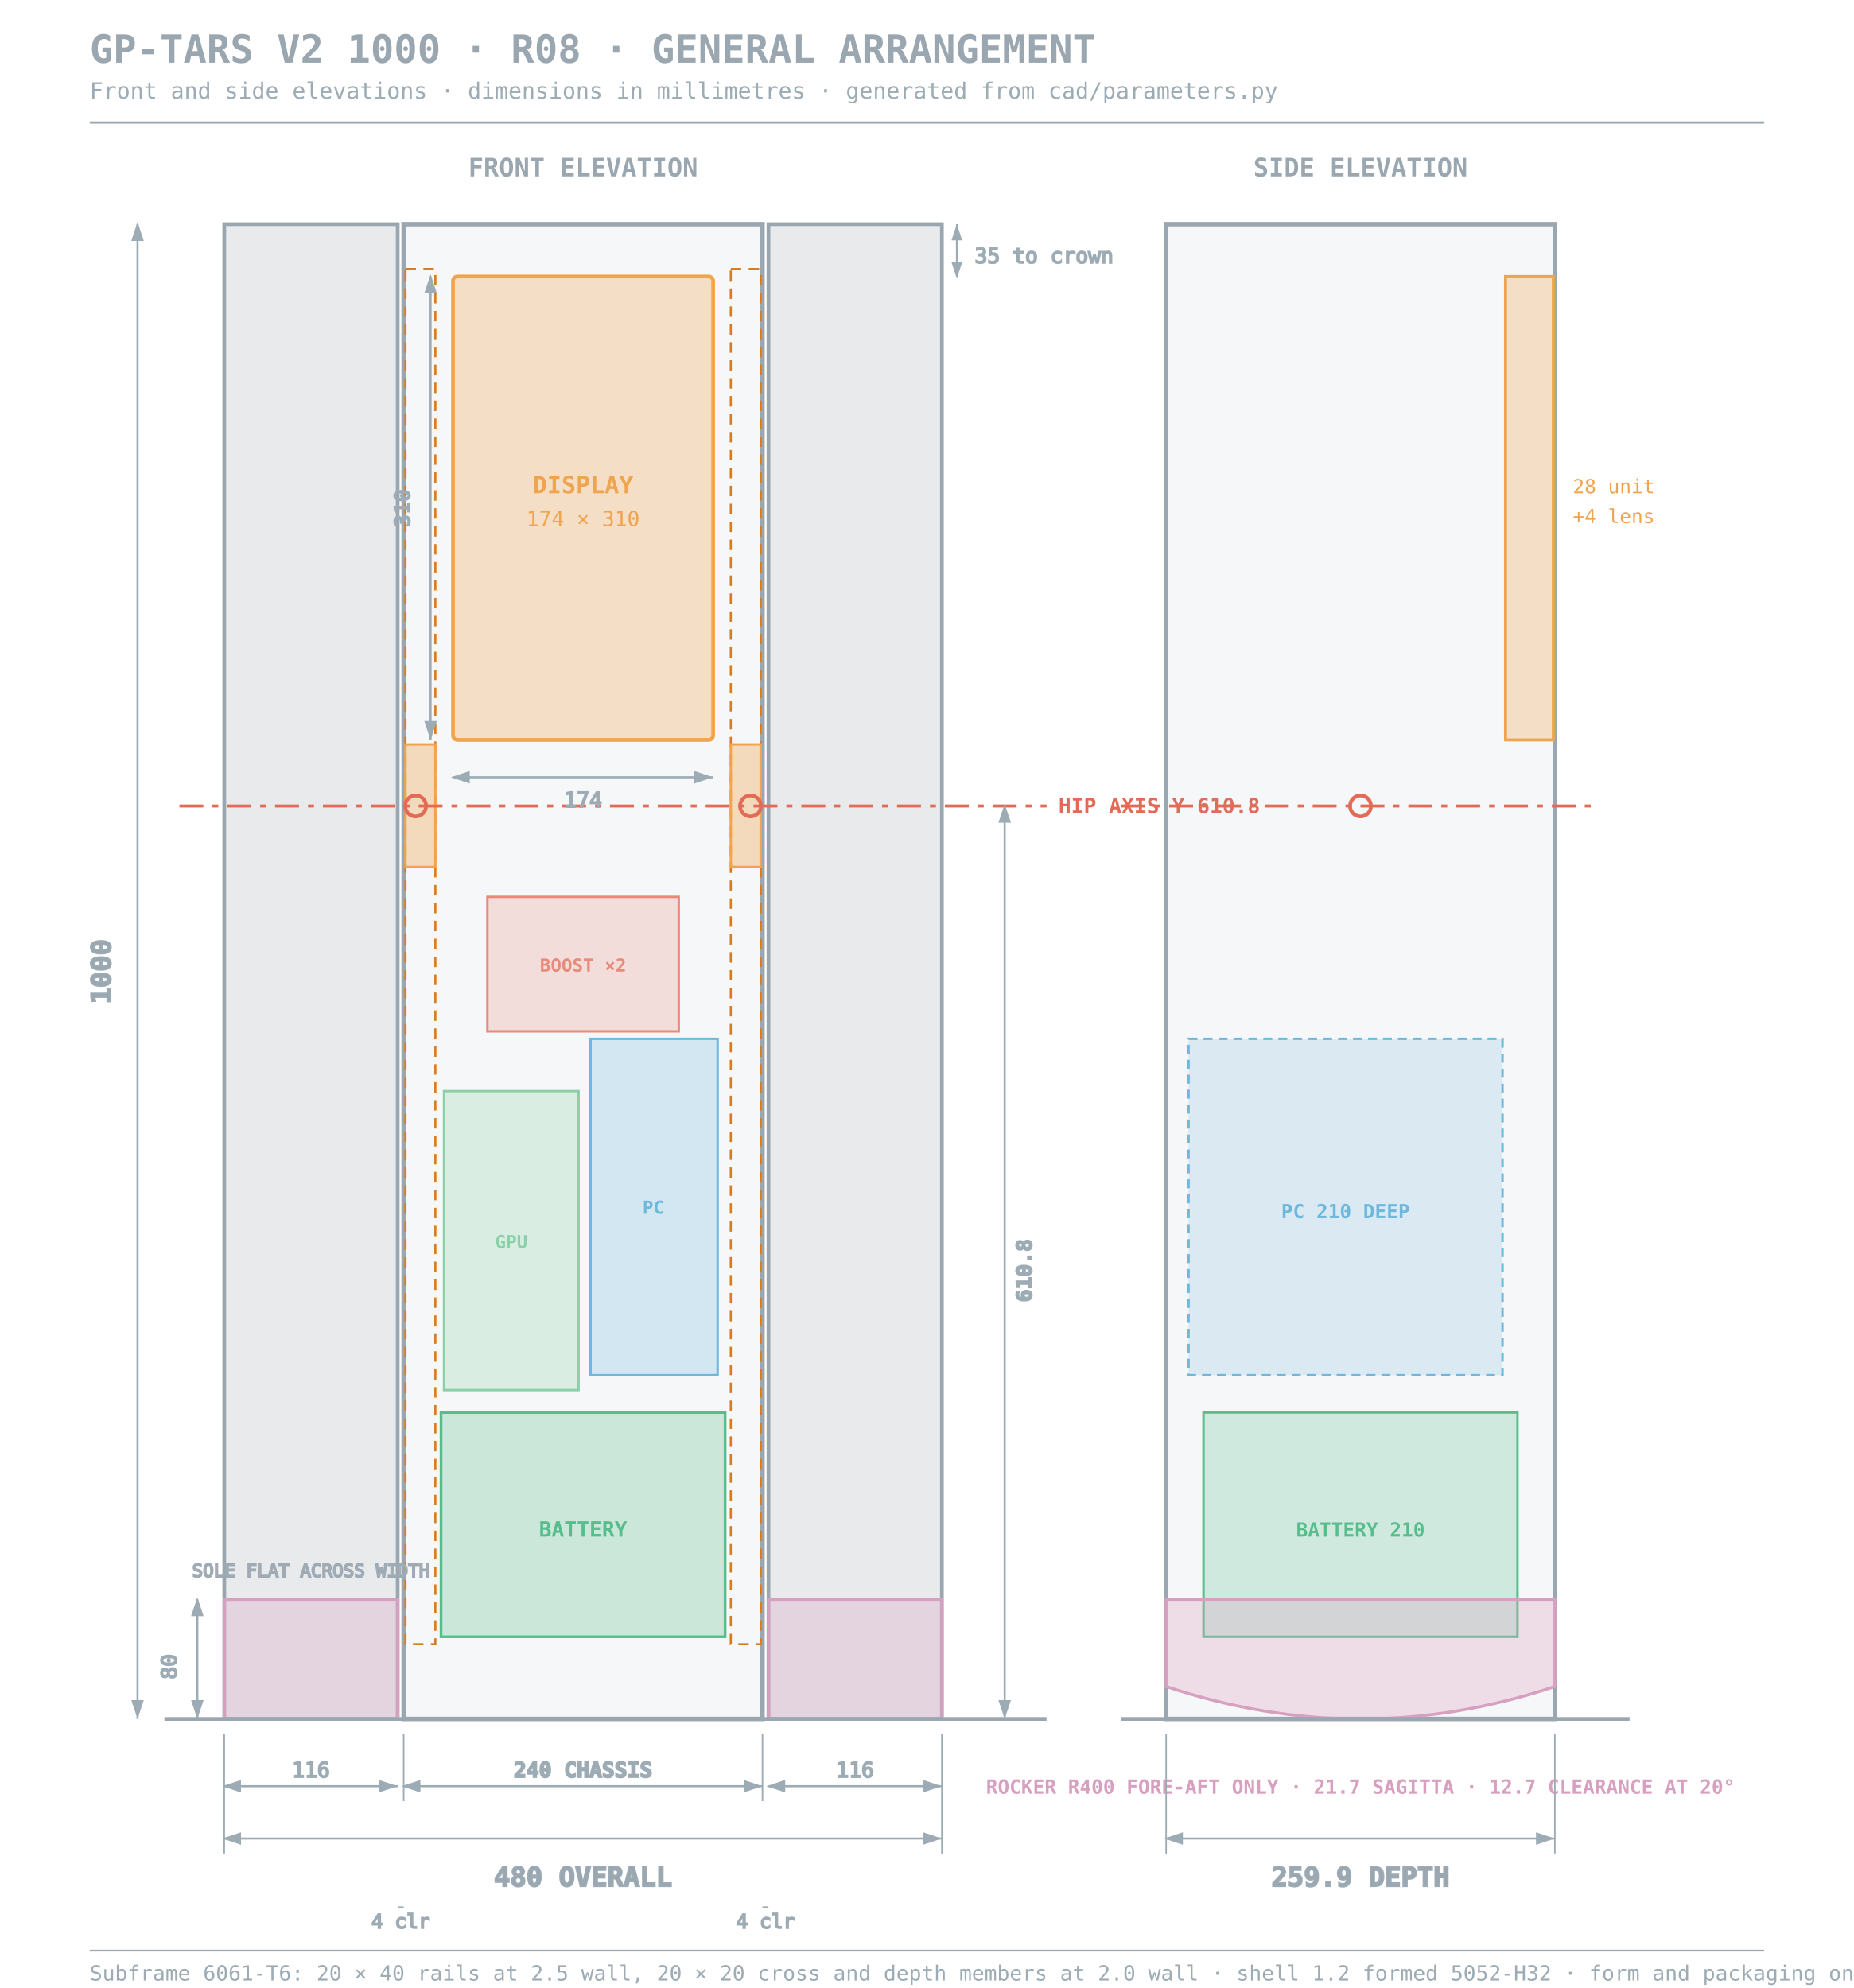
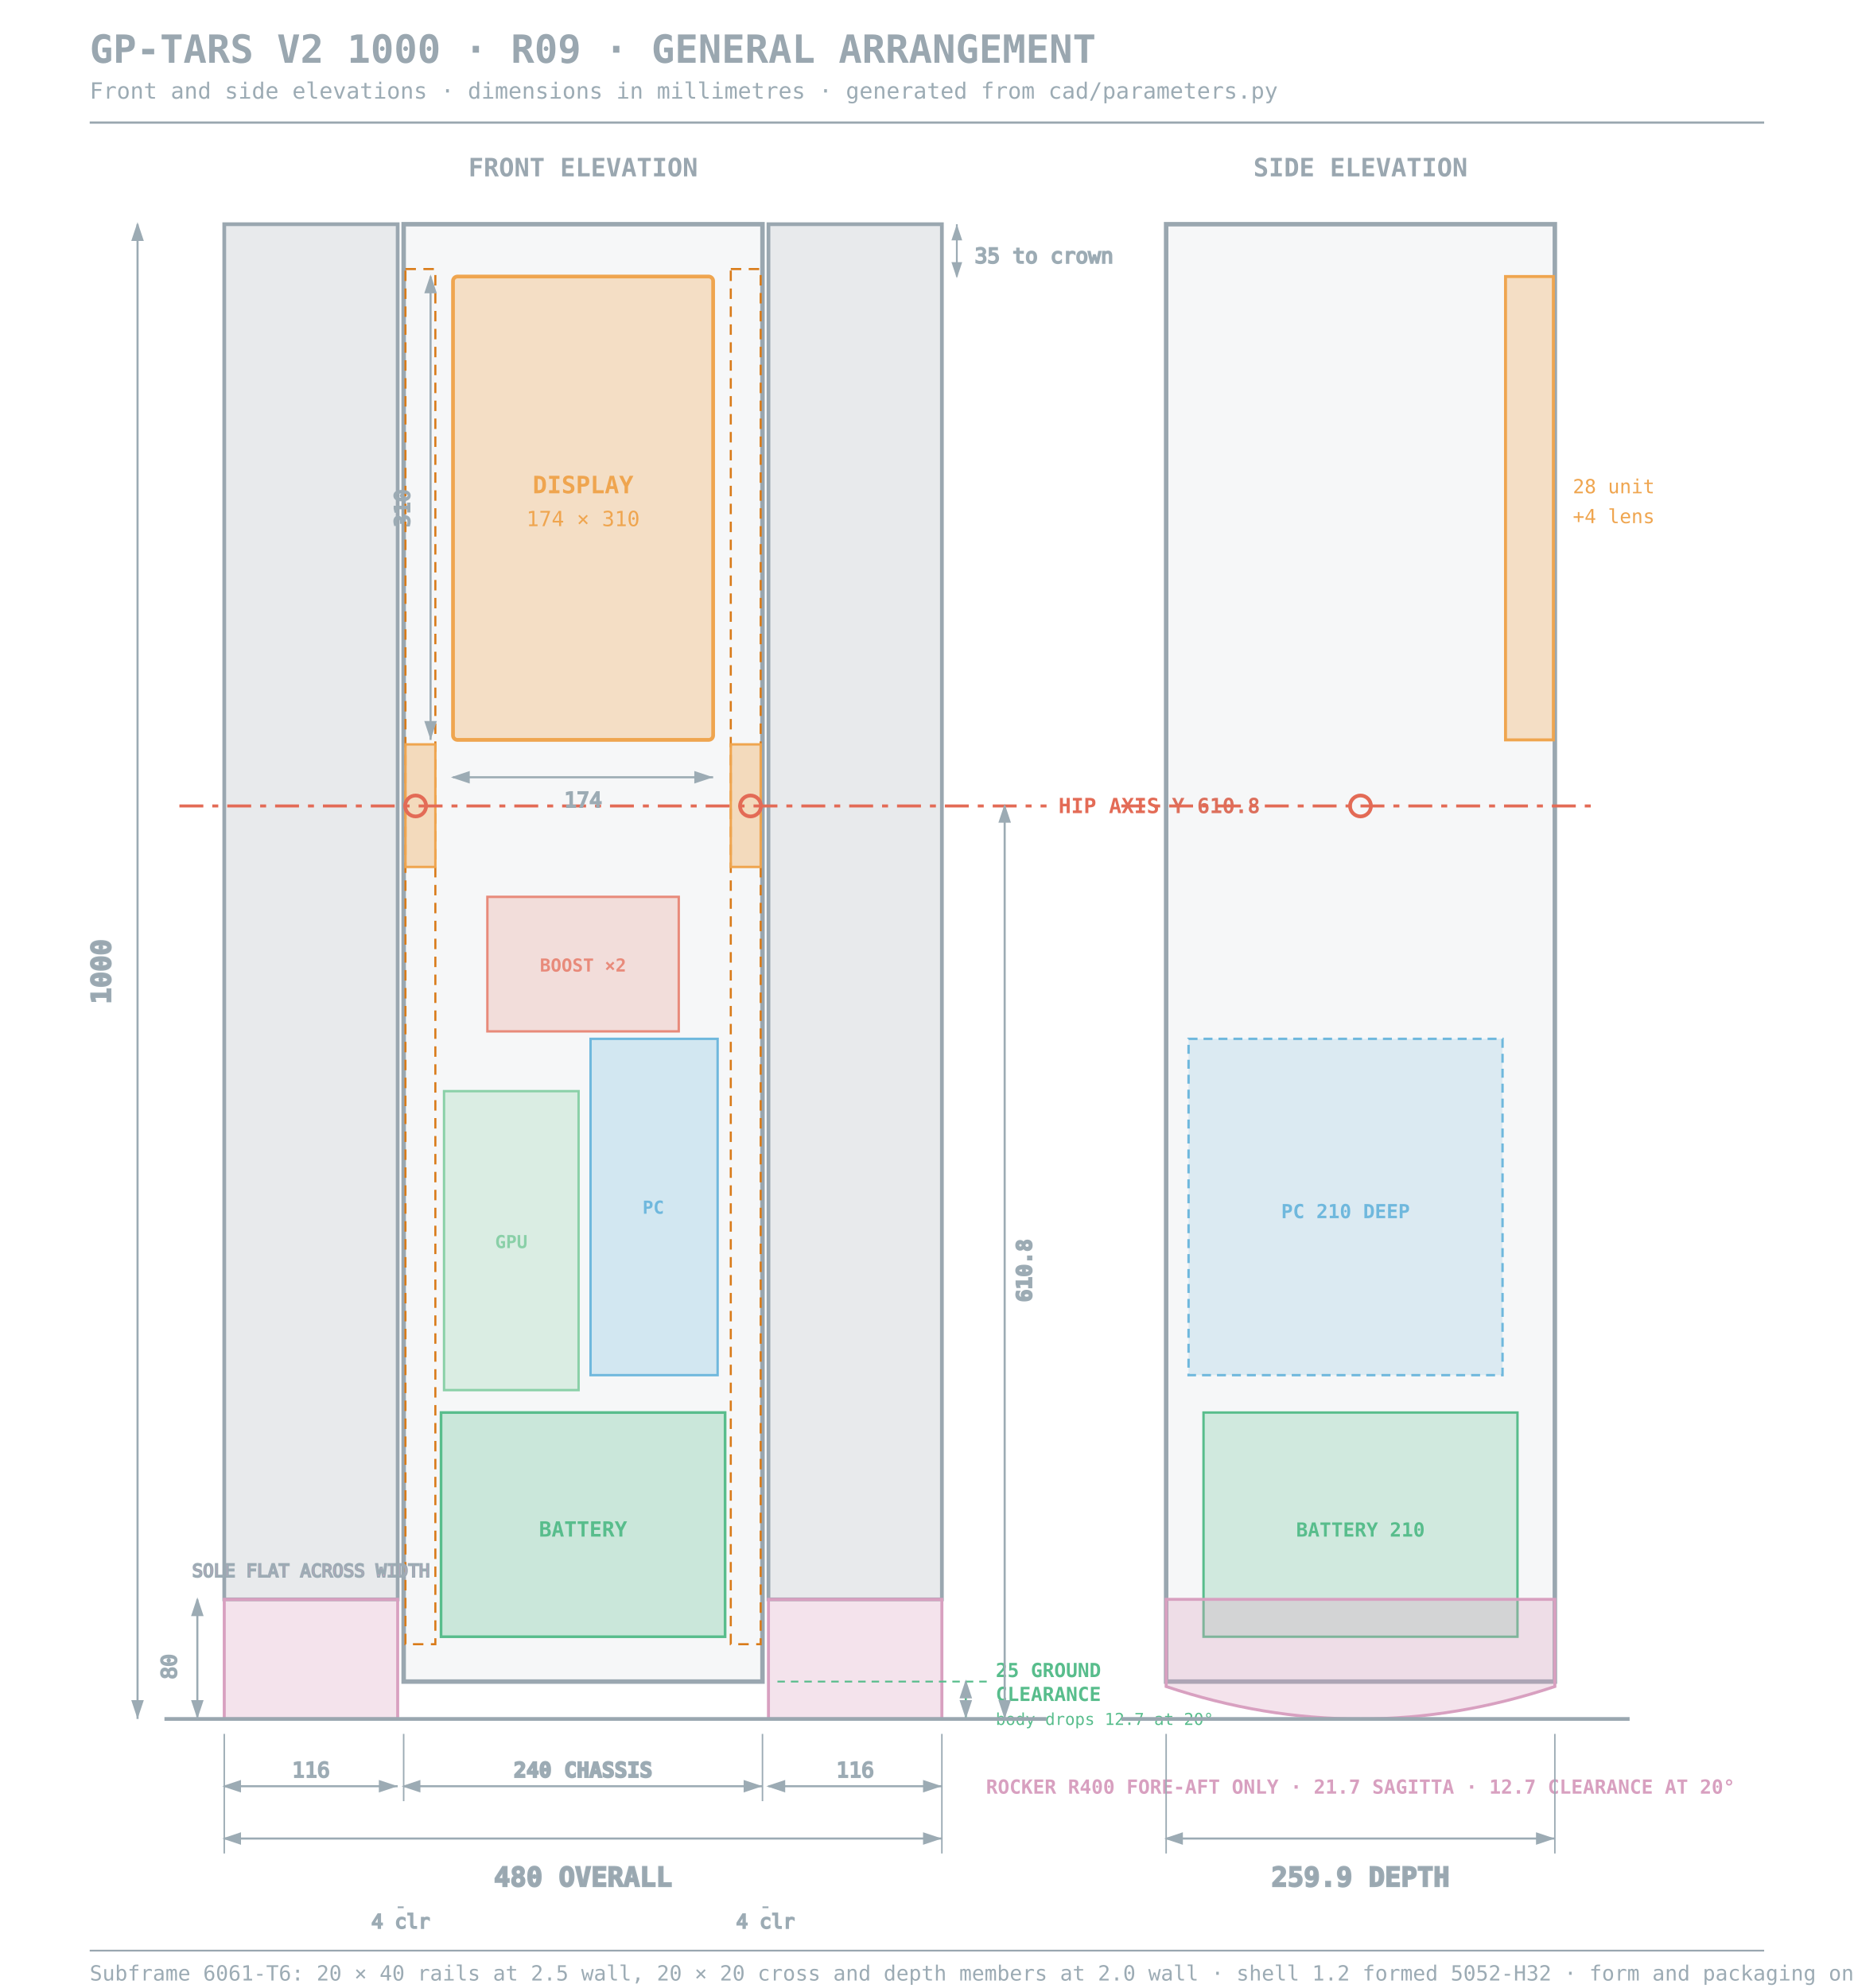
<svg xmlns="http://www.w3.org/2000/svg" viewBox="0 0 1240 1330" width="1240" height="1330" font-family="ui-monospace, 'SF Mono', Menlo, Consolas, monospace">
  <defs>
    <marker id="ar" markerWidth="10" markerHeight="10" refX="9" refY="3" orient="auto">
      <path d="M0,0 L9,3 L0,6 z" fill="#9cabb4" />
    </marker>
    <marker id="al" markerWidth="10" markerHeight="10" refX="1" refY="3" orient="auto">
      <path d="M9,0 L0,3 L9,6 z" fill="#9cabb4" />
    </marker>
  </defs>
  <g font-size="15" fill="#9cabb4">
-     <text x="60" y="42" font-size="26" font-weight="800" fill="#9aa7b0">GP-TARS V2 1000 · R08 · GENERAL ARRANGEMENT</text>
+     <text x="60" y="42" font-size="26" font-weight="800" fill="#9aa7b0">GP-TARS V2 1000 · R09 · GENERAL ARRANGEMENT</text>
    <text x="60" y="66" font-size="15">Front and side elevations · dimensions in millimetres · generated from cad/parameters.py</text>
  </g>
  <line x1="60" y1="82" x2="1180" y2="82" stroke="#9aa7b0" stroke-width="1.5" />
  <text x="390" y="118" font-size="17" font-weight="700" fill="#9aa7b0" text-anchor="middle">FRONT ELEVATION</text>
  <text x="910" y="118" font-size="17" font-weight="700" fill="#9aa7b0" text-anchor="middle">SIDE ELEVATION</text>
  <g>
-     <rect x="150" y="150" width="116" height="1000" fill="#6c7a85" fill-opacity="0.16" stroke="#9aa7b0" stroke-width="2.5" />
-     <rect x="514" y="150" width="116" height="1000" fill="#6c7a85" fill-opacity="0.16" stroke="#9aa7b0" stroke-width="2.5" />
-     <rect x="270" y="150" width="240" height="1000" fill="#8b98a2" fill-opacity="0.08" stroke="#9aa7b0" stroke-width="3" />
+     <rect x="150" y="150" width="116" height="920" fill="#6c7a85" fill-opacity="0.16" stroke="#9aa7b0" stroke-width="2.5" />
+     <rect x="514" y="150" width="116" height="920" fill="#6c7a85" fill-opacity="0.16" stroke="#9aa7b0" stroke-width="2.5" />
+     <rect x="270" y="150" width="240" height="975" fill="#8b98a2" fill-opacity="0.08" stroke="#9aa7b0" stroke-width="3" />
    <g stroke="#d97b19" stroke-width="1.4" stroke-dasharray="7 5" fill="none">
      <rect x="271.2" y="180" width="20" height="920" />
      <rect x="488.8" y="180" width="20" height="920" />
    </g>
    <rect x="295" y="945" width="190" height="150" fill="#58bd8c" fill-opacity="0.28" stroke="#58bd8c" stroke-width="1.8" />
    <text x="390" y="1028" font-size="14" font-weight="700" fill="#58bd8c" text-anchor="middle">BATTERY</text>
    <rect x="297" y="730" width="90" height="200" fill="#8ad0a8" fill-opacity="0.26" stroke="#8ad0a8" stroke-width="1.6" />
    <text x="342" y="835" font-size="12" font-weight="700" fill="#8ad0a8" text-anchor="middle">GPU</text>
    <rect x="395" y="695" width="85" height="225" fill="#6fb8dd" fill-opacity="0.26" stroke="#6fb8dd" stroke-width="1.6" />
    <text x="437" y="812" font-size="12" font-weight="700" fill="#6fb8dd" text-anchor="middle">PC</text>
    <rect x="326" y="600" width="128" height="90" fill="#e88a7a" fill-opacity="0.24" stroke="#e88a7a" stroke-width="1.6" />
    <text x="390" y="650" font-size="12" font-weight="700" fill="#e88a7a" text-anchor="middle">BOOST ×2</text>
    <rect x="271.2" y="498" width="20" height="82" fill="#efa54f" fill-opacity="0.35" stroke="#efa54f" stroke-width="1.6" />
    <rect x="488.8" y="498" width="20" height="82" fill="#efa54f" fill-opacity="0.35" stroke="#efa54f" stroke-width="1.6" />
    <rect x="303" y="185" width="174" height="310" rx="3" fill="#efa54f" fill-opacity="0.30" stroke="#efa54f" stroke-width="2.5" />
    <text x="390" y="330" font-size="16" font-weight="700" fill="#efa54f" text-anchor="middle">DISPLAY</text>
    <text x="390" y="352" font-size="14" fill="#efa54f" text-anchor="middle">174 × 310</text>
    <rect x="150" y="1070" width="116" height="80" fill="#d8a0c0" fill-opacity="0.30" stroke="#d8a0c0" stroke-width="2" />
    <rect x="514" y="1070" width="116" height="80" fill="#d8a0c0" fill-opacity="0.30" stroke="#d8a0c0" stroke-width="2" />
    <line x1="120" y1="539.2" x2="700" y2="539.2" stroke="#e36b56" stroke-width="2" stroke-dasharray="16 6 4 6" />
    <circle cx="278" cy="539.2" r="7" fill="none" stroke="#e36b56" stroke-width="2.5" />
    <circle cx="502" cy="539.2" r="7" fill="none" stroke="#e36b56" stroke-width="2.5" />
    <text x="708" y="544" font-size="14" font-weight="700" fill="#e36b56">HIP AXIS  Y 610.8</text>
+     <line x1="520" y1="1125" x2="660" y2="1125" stroke="#58bd8c" stroke-width="1.2" stroke-dasharray="5 4" />
+     <line x1="646" y1="1125" x2="646" y2="1150" stroke="#58bd8c" stroke-width="1.4" marker-start="url(#al)" marker-end="url(#ar)" />
+     <text x="666" y="1122" font-size="13" font-weight="700" fill="#58bd8c">25 GROUND</text>
+     <text x="666" y="1138" font-size="13" font-weight="700" fill="#58bd8c">CLEARANCE</text>
+     <text x="666" y="1154" font-size="11" fill="#58bd8c">body drops 12.7 at 20°</text>
    <line x1="110" y1="1150" x2="700" y2="1150" stroke="#9aa7b0" stroke-width="2.5" />
  </g>
  <g stroke="#9cabb4" font-size="14" fill="#9cabb4">
    <line x1="92" y1="150" x2="92" y2="1150" stroke-width="1.4" marker-start="url(#al)" marker-end="url(#ar)" />
    <text x="74" y="650" font-weight="700" font-size="18" fill="#9aa7b0" text-anchor="middle" transform="rotate(-90 74 650)">1000</text>
    <line x1="672" y1="539.2" x2="672" y2="1150" stroke-width="1.4" marker-start="url(#al)" marker-end="url(#ar)" />
    <text x="690" y="850" font-weight="700" text-anchor="middle" transform="rotate(-90 690 850)">610.8</text>
    <line x1="132" y1="1070" x2="132" y2="1150" stroke-width="1.4" marker-start="url(#al)" marker-end="url(#ar)" />
    <text x="118" y="1115" text-anchor="middle" transform="rotate(-90 118 1115)">80</text>
    <line x1="288" y1="185" x2="288" y2="495" stroke-width="1.4" marker-start="url(#al)" marker-end="url(#ar)" />
    <text x="274" y="340" text-anchor="middle" transform="rotate(-90 274 340)">310</text>
    <line x1="640" y1="185" x2="640" y2="150" stroke-width="1.2" marker-start="url(#al)" marker-end="url(#ar)" />
    <text x="652" y="176">35 to crown</text>
    <line x1="150" y1="1230" x2="630" y2="1230" stroke-width="1.4" marker-start="url(#al)" marker-end="url(#ar)" />
    <line x1="150" y1="1160" x2="150" y2="1240" stroke-width="1" />
    <line x1="630" y1="1160" x2="630" y2="1240" stroke-width="1" />
    <text x="390" y="1262" font-weight="700" font-size="18" fill="#9aa7b0" text-anchor="middle">480 OVERALL</text>
    <line x1="270" y1="1195" x2="510" y2="1195" stroke-width="1.4" marker-start="url(#al)" marker-end="url(#ar)" />
    <line x1="270" y1="1160" x2="270" y2="1205" stroke-width="1" />
    <line x1="510" y1="1160" x2="510" y2="1205" stroke-width="1" />
    <text x="390" y="1189" font-weight="700" text-anchor="middle">240 CHASSIS</text>
    <line x1="150" y1="1195" x2="266" y2="1195" stroke-width="1.4" marker-start="url(#al)" marker-end="url(#ar)" />
    <text x="208" y="1189" text-anchor="middle">116</text>
    <text x="208" y="1055" font-size="12" fill="#d8a0c0" text-anchor="middle">SOLE FLAT ACROSS WIDTH</text>
    <line x1="514" y1="1195" x2="630" y2="1195" stroke-width="1.4" marker-start="url(#al)" marker-end="url(#ar)" />
    <text x="572" y="1189" text-anchor="middle">116</text>
    <text x="268" y="1290" font-size="13" text-anchor="middle">4 clr</text>
    <line x1="266" y1="1276" x2="270" y2="1276" stroke-width="1.2" />
    <text x="512" y="1290" font-size="13" text-anchor="middle">4 clr</text>
    <line x1="510" y1="1276" x2="514" y2="1276" stroke-width="1.2" />
    <line x1="303" y1="520" x2="477" y2="520" stroke-width="1.4" marker-start="url(#al)" marker-end="url(#ar)" />
    <text x="390" y="540" text-anchor="middle">174</text>
  </g>
  <g>
-     <rect x="780" y="150" width="260" height="1000" fill="#8b98a2" fill-opacity="0.08" stroke="#9aa7b0" stroke-width="3" />
+     <rect x="780" y="150" width="260" height="975" fill="#8b98a2" fill-opacity="0.08" stroke="#9aa7b0" stroke-width="3" />
    <rect x="1007" y="185" width="32" height="310" fill="#efa54f" fill-opacity="0.30" stroke="#efa54f" stroke-width="2" />
    <text x="1052" y="330" font-size="13" fill="#efa54f">28 unit</text>
    <text x="1052" y="350" font-size="13" fill="#efa54f">+4 lens</text>
    <rect x="795" y="695" width="210" height="225" fill="#6fb8dd" fill-opacity="0.20" stroke="#6fb8dd" stroke-width="1.6" stroke-dasharray="6 4" />
    <text x="900" y="815" font-size="13" font-weight="700" fill="#6fb8dd" text-anchor="middle">PC 210 DEEP</text>
    <rect x="805" y="945" width="210" height="150" fill="#58bd8c" fill-opacity="0.24" stroke="#58bd8c" stroke-width="1.6" />
    <text x="910" y="1028" font-size="13" font-weight="700" fill="#58bd8c" text-anchor="middle">BATTERY 210</text>
    <line x1="750" y1="539.2" x2="1070" y2="539.2" stroke="#e36b56" stroke-width="2" stroke-dasharray="16 6 4 6" />
    <circle cx="910" cy="539.2" r="7" fill="none" stroke="#e36b56" stroke-width="2.5" />
    <path d="M780,1070 L1040,1070 L1040,1128.3 Q910,1171.7 780,1128.3 Z" fill="#d8a0c0" fill-opacity="0.30" stroke="#d8a0c0" stroke-width="2" />
    <text x="910" y="1200" font-size="13" font-weight="700" fill="#d8a0c0" text-anchor="middle">ROCKER R400 FORE-AFT ONLY · 21.7 SAGITTA · 12.7 CLEARANCE AT 20°</text>
    <line x1="750" y1="1150" x2="1090" y2="1150" stroke="#9aa7b0" stroke-width="2.5" />
  </g>
  <g stroke="#9cabb4" font-size="14" fill="#9cabb4">
    <line x1="780" y1="1230" x2="1040" y2="1230" stroke-width="1.4" marker-start="url(#al)" marker-end="url(#ar)" />
    <line x1="780" y1="1160" x2="780" y2="1240" stroke-width="1" />
    <line x1="1040" y1="1160" x2="1040" y2="1240" stroke-width="1" />
    <text x="910" y="1262" font-weight="700" font-size="18" fill="#9aa7b0" text-anchor="middle">259.9 DEPTH</text>
  </g>
  <g font-size="14" fill="#9cabb4">
    <line x1="60" y1="1305" x2="1180" y2="1305" stroke="#9aa7b0" stroke-width="1.2" />
    <text x="60" y="1325">Subframe 6061-T6: 20 × 40 rails at 2.5 wall, 20 × 20 cross and depth members at 2.0 wall · shell 1.2 formed 5052-H32 · form and packaging only, not releasable</text>
  </g>
</svg>
